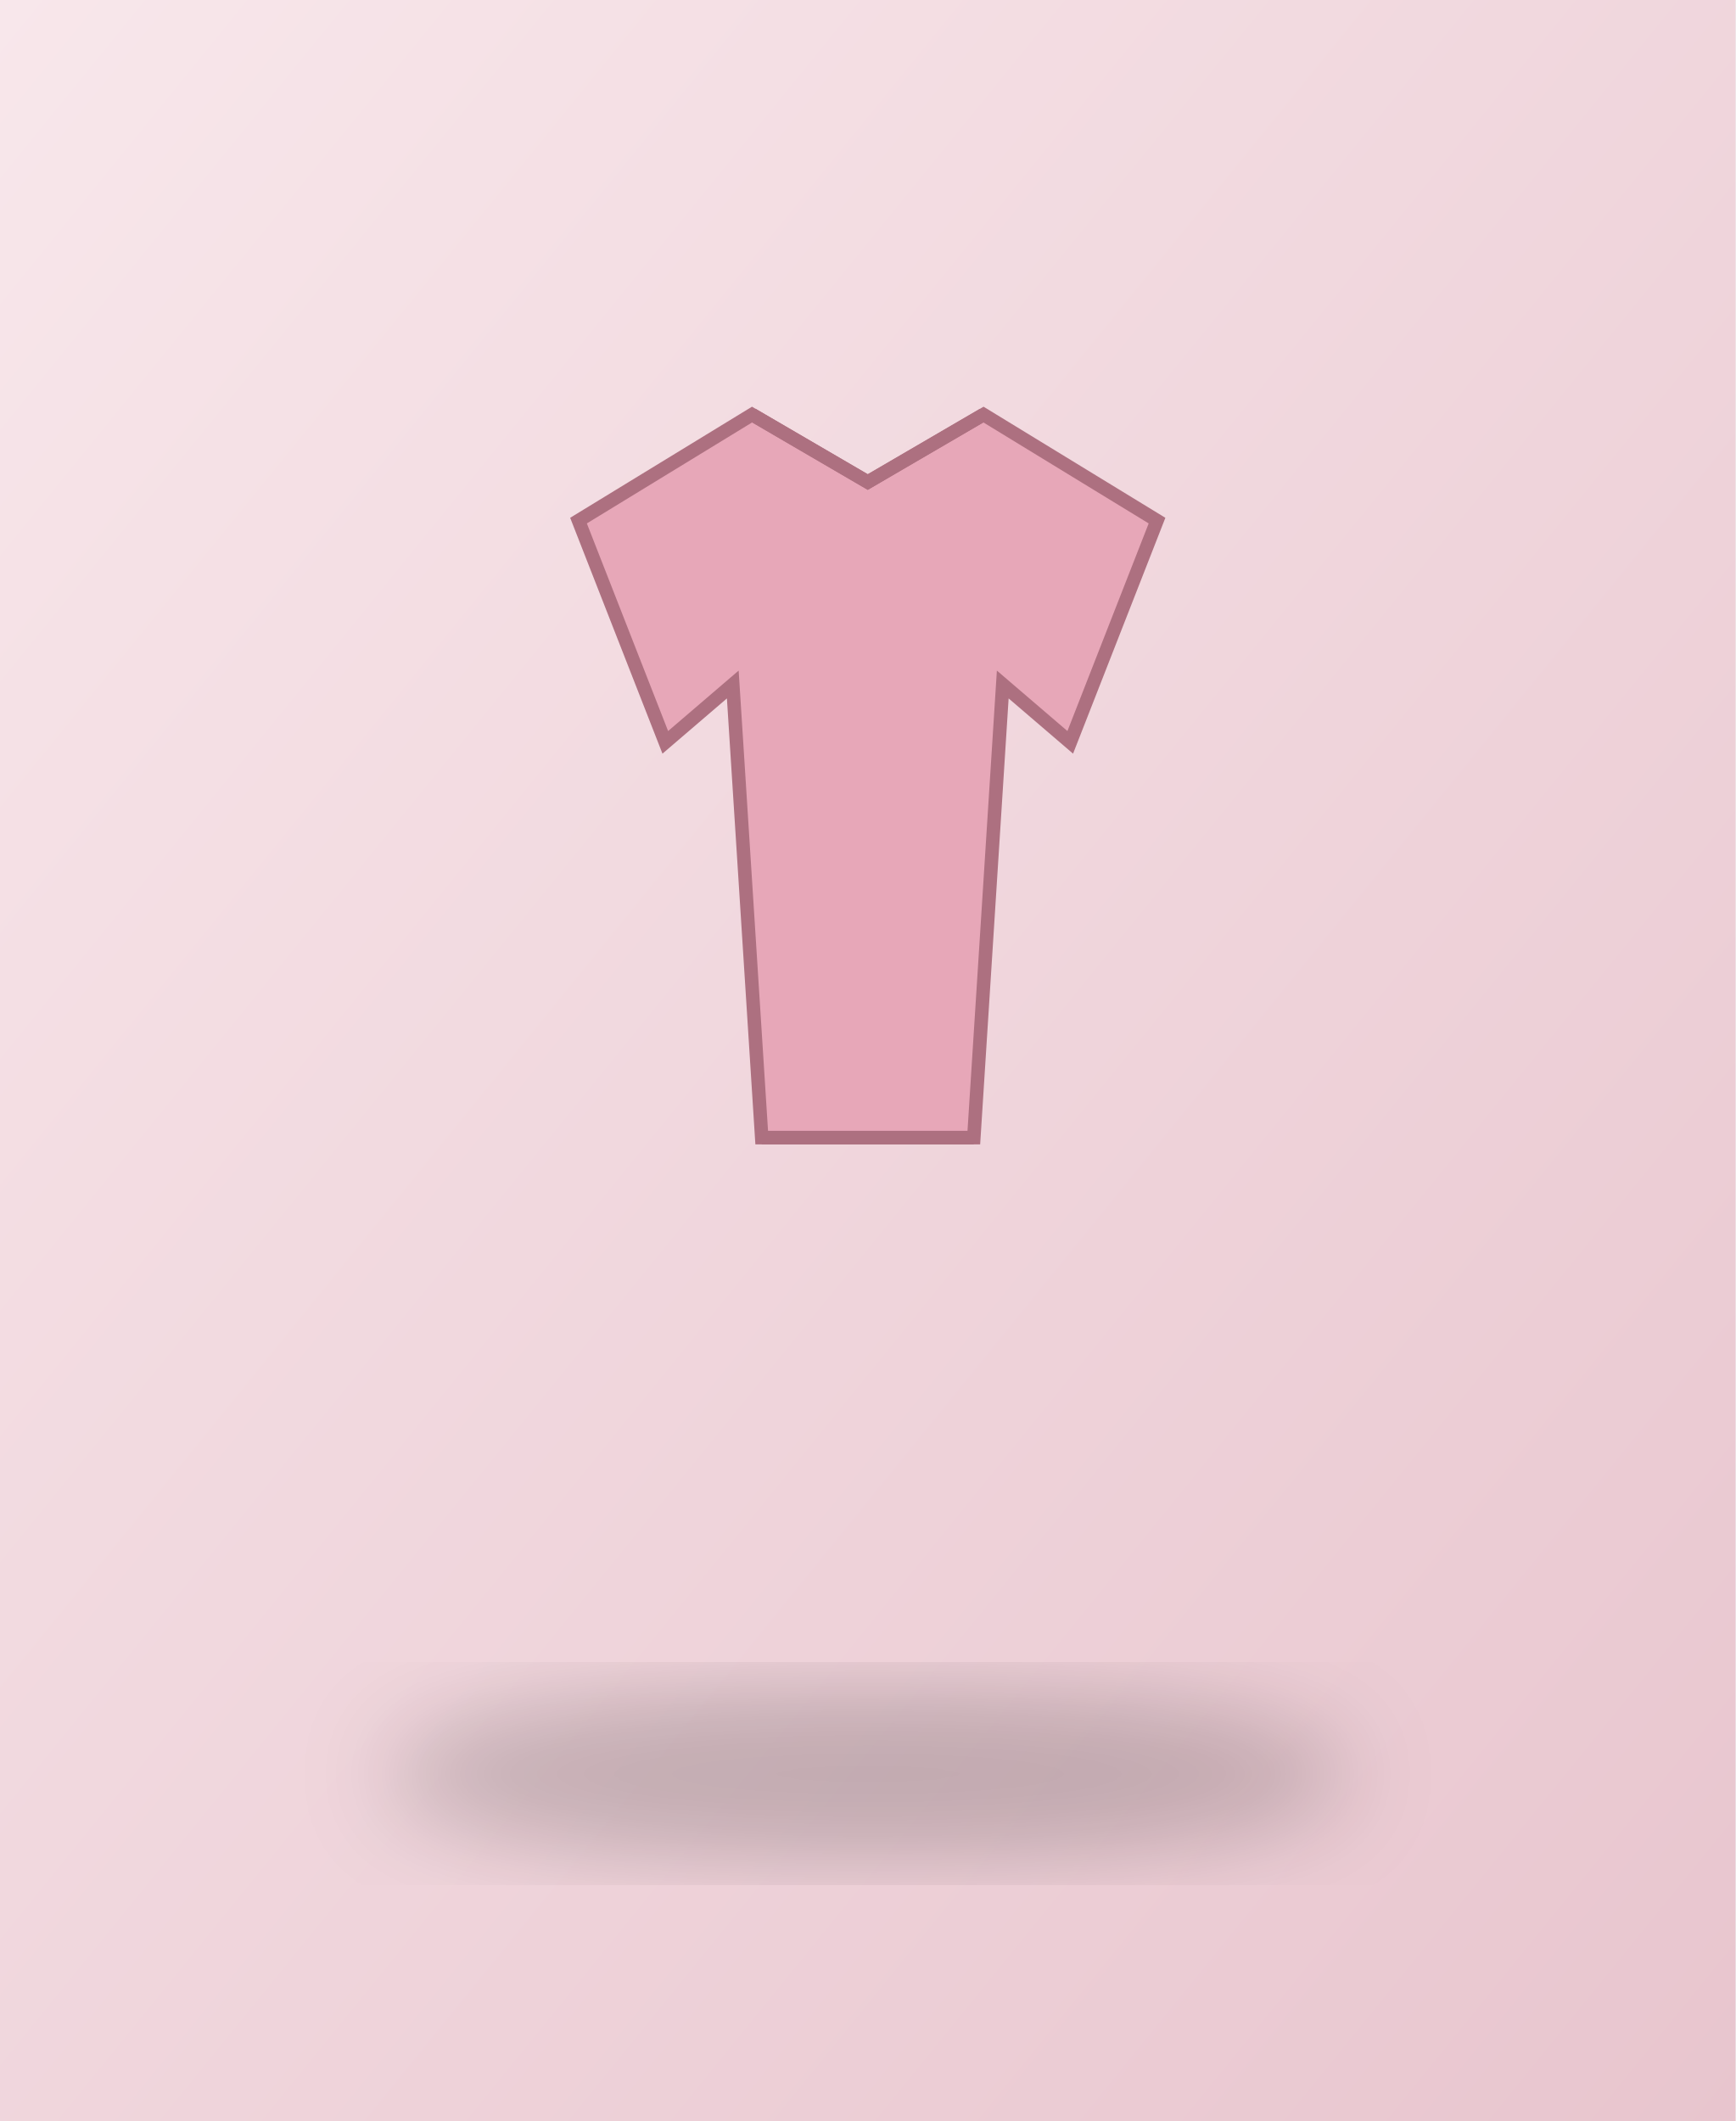
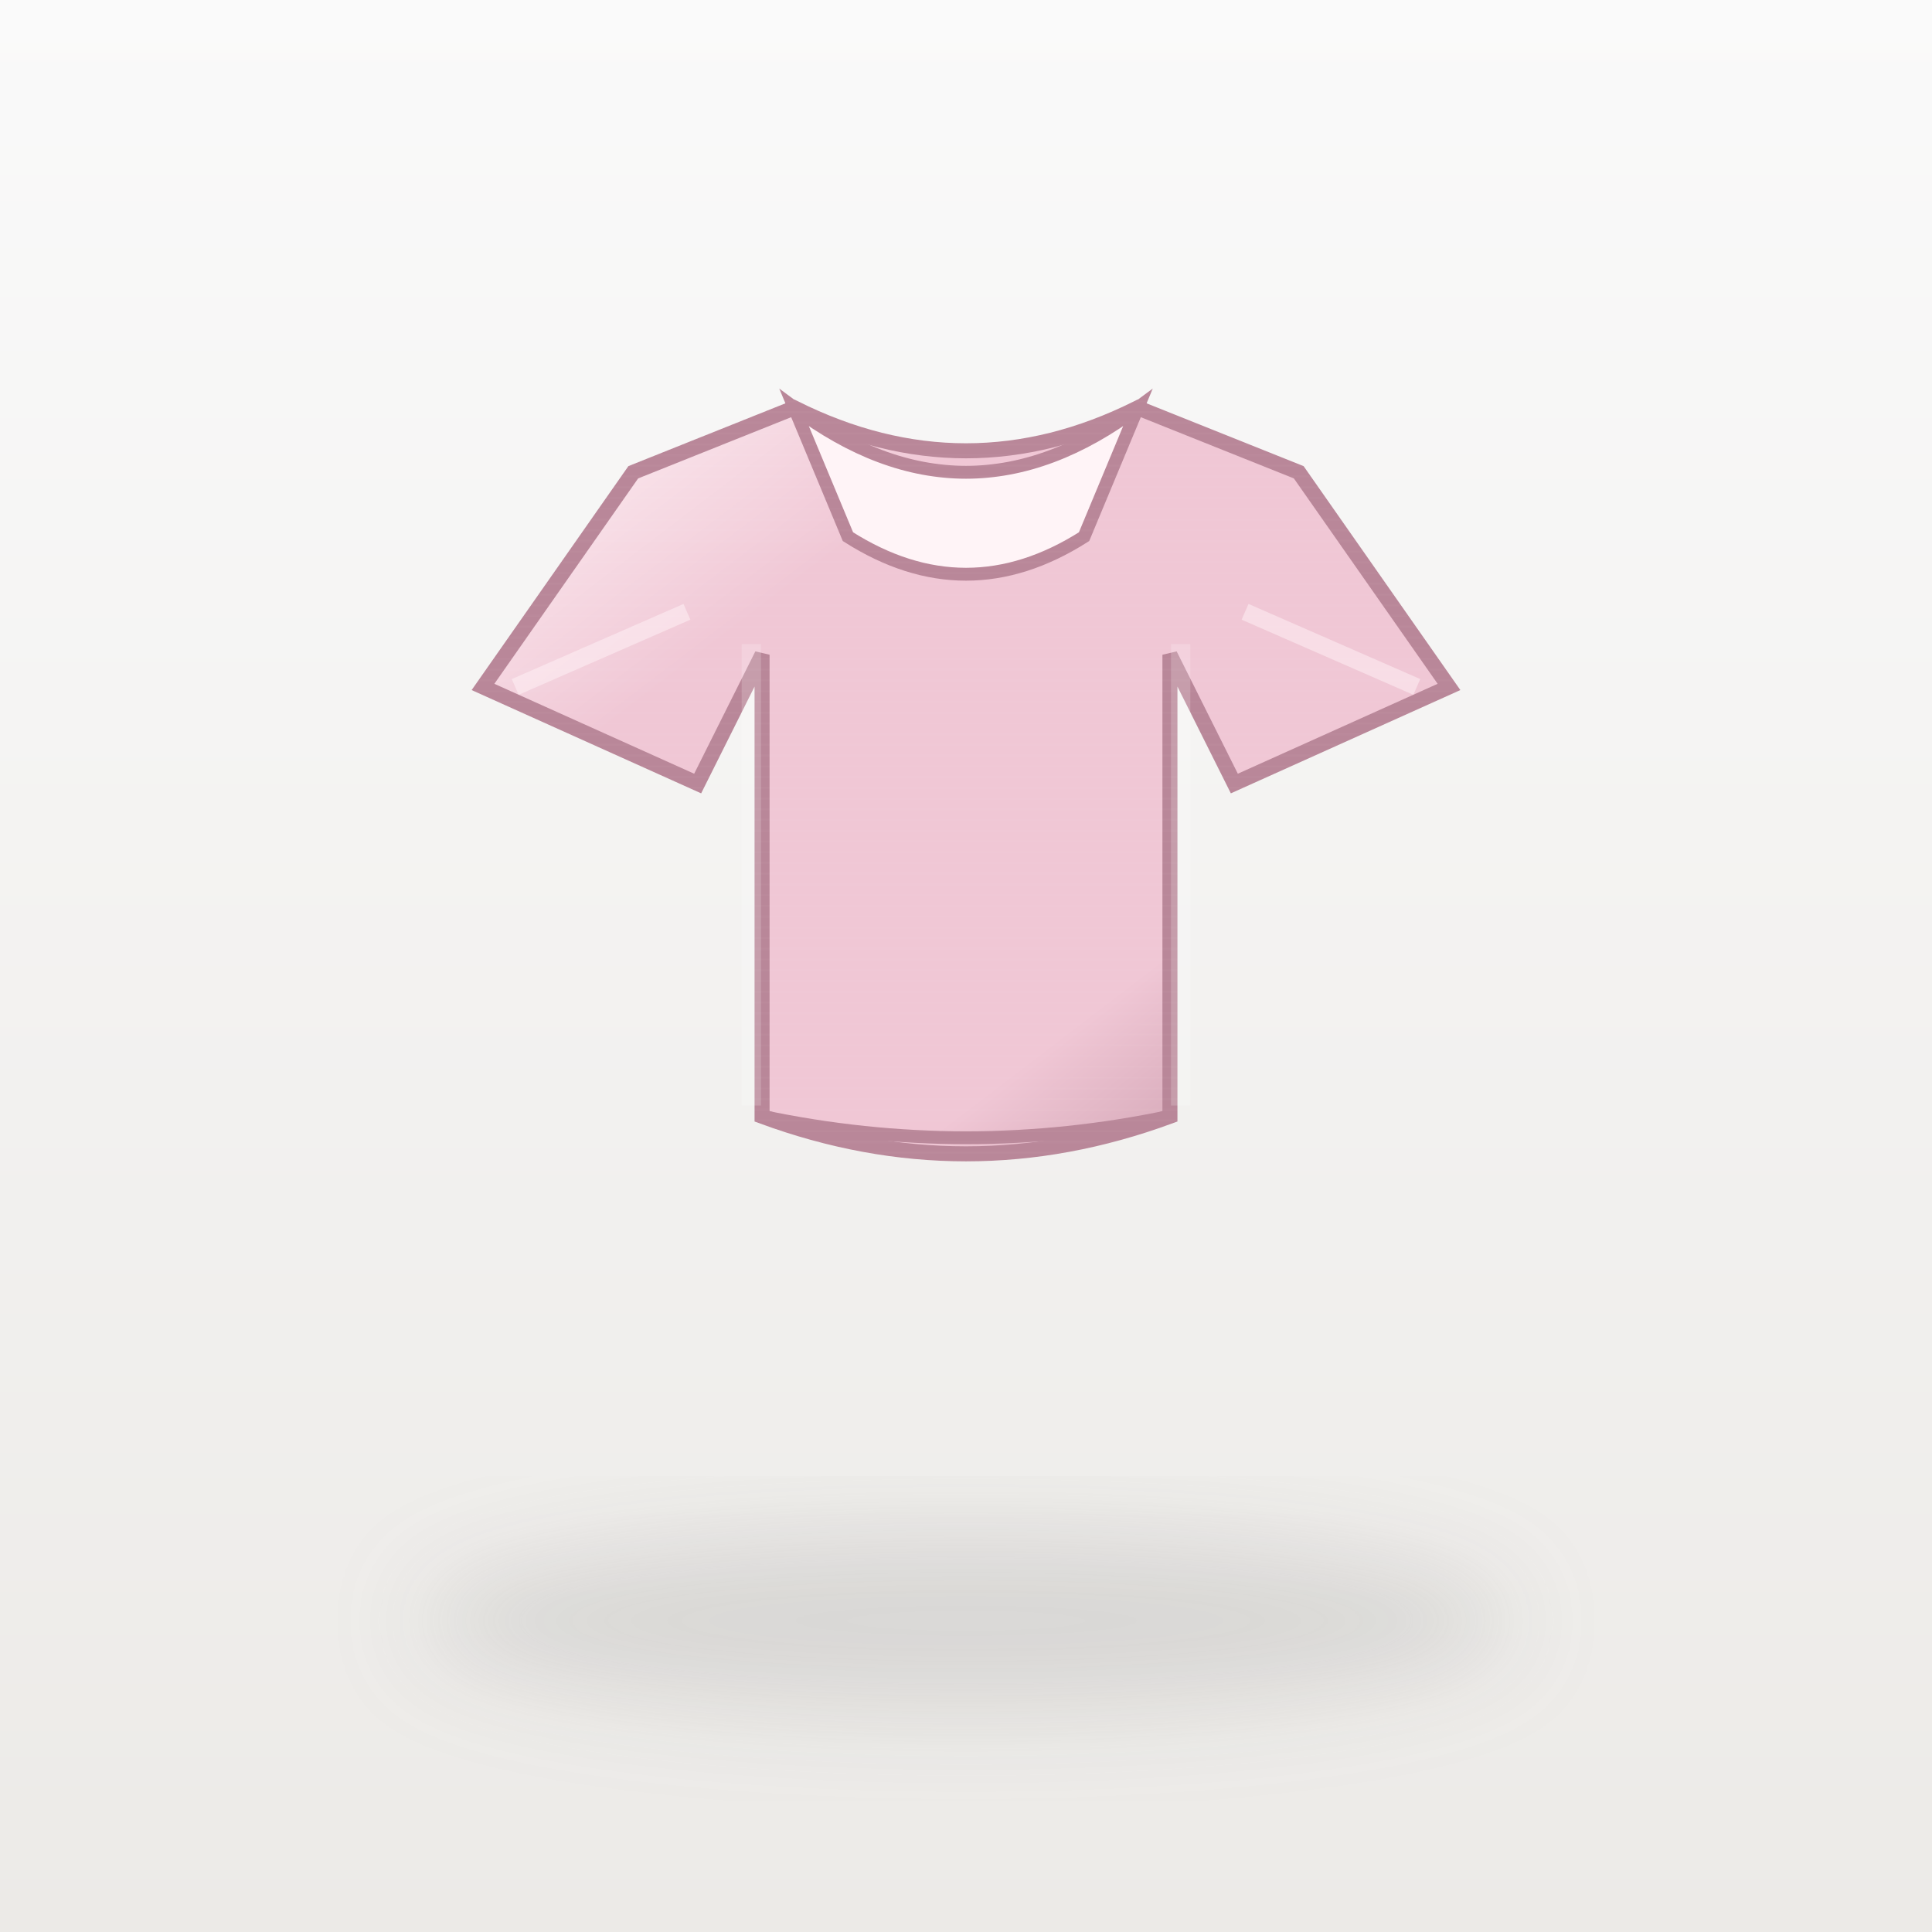
- <svg xmlns="http://www.w3.org/2000/svg" viewBox="0 0 900 1100" role="img">
+ <svg xmlns="http://www.w3.org/2000/svg" viewBox="0 0 900 900" role="img" aria-label="Premium fashion product render">
  <defs>
-     <linearGradient id="bg" x1="0" y1="0" x2="1" y2="1">
-       <stop offset="0" stop-color="#f8e7eb" />
-       <stop offset="1" stop-color="#e8c5ce" />
+     <linearGradient id="bg" x1="0" y1="0" x2="0" y2="1">
+       <stop stop-color="#fafafa" />
+       <stop offset="1" stop-color="#eceae7" />
    </linearGradient>
-     <filter id="shadow">
-       <feGaussianBlur stdDeviation="24" />
+     <linearGradient id="mat" x1="0" y1="0" x2="1" y2="1">
+       <stop stop-color="#fff4f7" />
+       <stop offset=".28" stop-color="#f0c7d5" />
+       <stop offset=".72" stop-color="#f0c7d5" />
+       <stop offset="1" stop-color="#b98799" />
+     </linearGradient>
+     <linearGradient id="edge" x1="0" y1="0" x2="1" y2="1">
+       <stop stop-color="#b98799" />
+       <stop offset=".5" stop-color="#f0c7d5" />
+       <stop offset="1" stop-color="#b98799" />
+     </linearGradient>
+     <filter id="shadow" x="-30%" y="-30%" width="160%" height="180%">
+       <feGaussianBlur stdDeviation="22" />
    </filter>
+     <filter id="soft" x="-20%" y="-20%" width="140%" height="140%">
+       <feGaussianBlur stdDeviation="5" />
+     </filter>
+     <pattern id="weave" width="10" height="10" patternUnits="userSpaceOnUse">
+       <path d="M0 2h10M0 7h10" stroke="#fff" stroke-opacity=".08" stroke-width="1" />
+     </pattern>
  </defs>
-   <rect width="900" height="1100" fill="url(#bg)" />
-   <ellipse cx="450" cy="920" rx="250" ry="48" fill="#000" opacity=".18" filter="url(#shadow)" />
-   <path d="M300 270L390 215 450 250 510 215 600 270 555 385 520 355 505 590H395L380 355 345 385Z" fill="#e7a7b8" stroke="#ad7080" stroke-width="7" />
-   <path d="M390 215L450 250 510 215M395 590H505" fill="none" stroke="#ad7080" stroke-width="7" />
+   <rect width="900" height="900" fill="url(#bg)" />
+   <ellipse cx="450" cy="755" rx="255" ry="42" fill="#777" opacity=".18" filter="url(#shadow)" />
+   <g>
+     <path d="M295 220L370 190Q450 230 530 190L605 220 675 320 575 365 545 305V520Q450 555 355 520V305L325 365 225 320Z" fill="url(#mat)" stroke="#b98799" stroke-width="7" />
+     <path d="M370 190Q450 250 530 190L505 250Q450 285 395 250Z" fill="#fff4f7" stroke="#b98799" stroke-width="6" />
+     <path d="M355 520Q450 540 545 520" fill="none" stroke="#b98799" stroke-width="6" />
+     <path d="M350 300V515M550 300V515" stroke="#fff" stroke-opacity=".18" stroke-width="9" />
+     <path d="M240 320L320 285M660 320L580 285" stroke="#fff4f7" stroke-width="8" opacity=".5" />
+   </g>
+   <rect x="145" y="105" width="610" height="590" fill="url(#weave)" opacity=".28" pointer-events="none" />
</svg>
